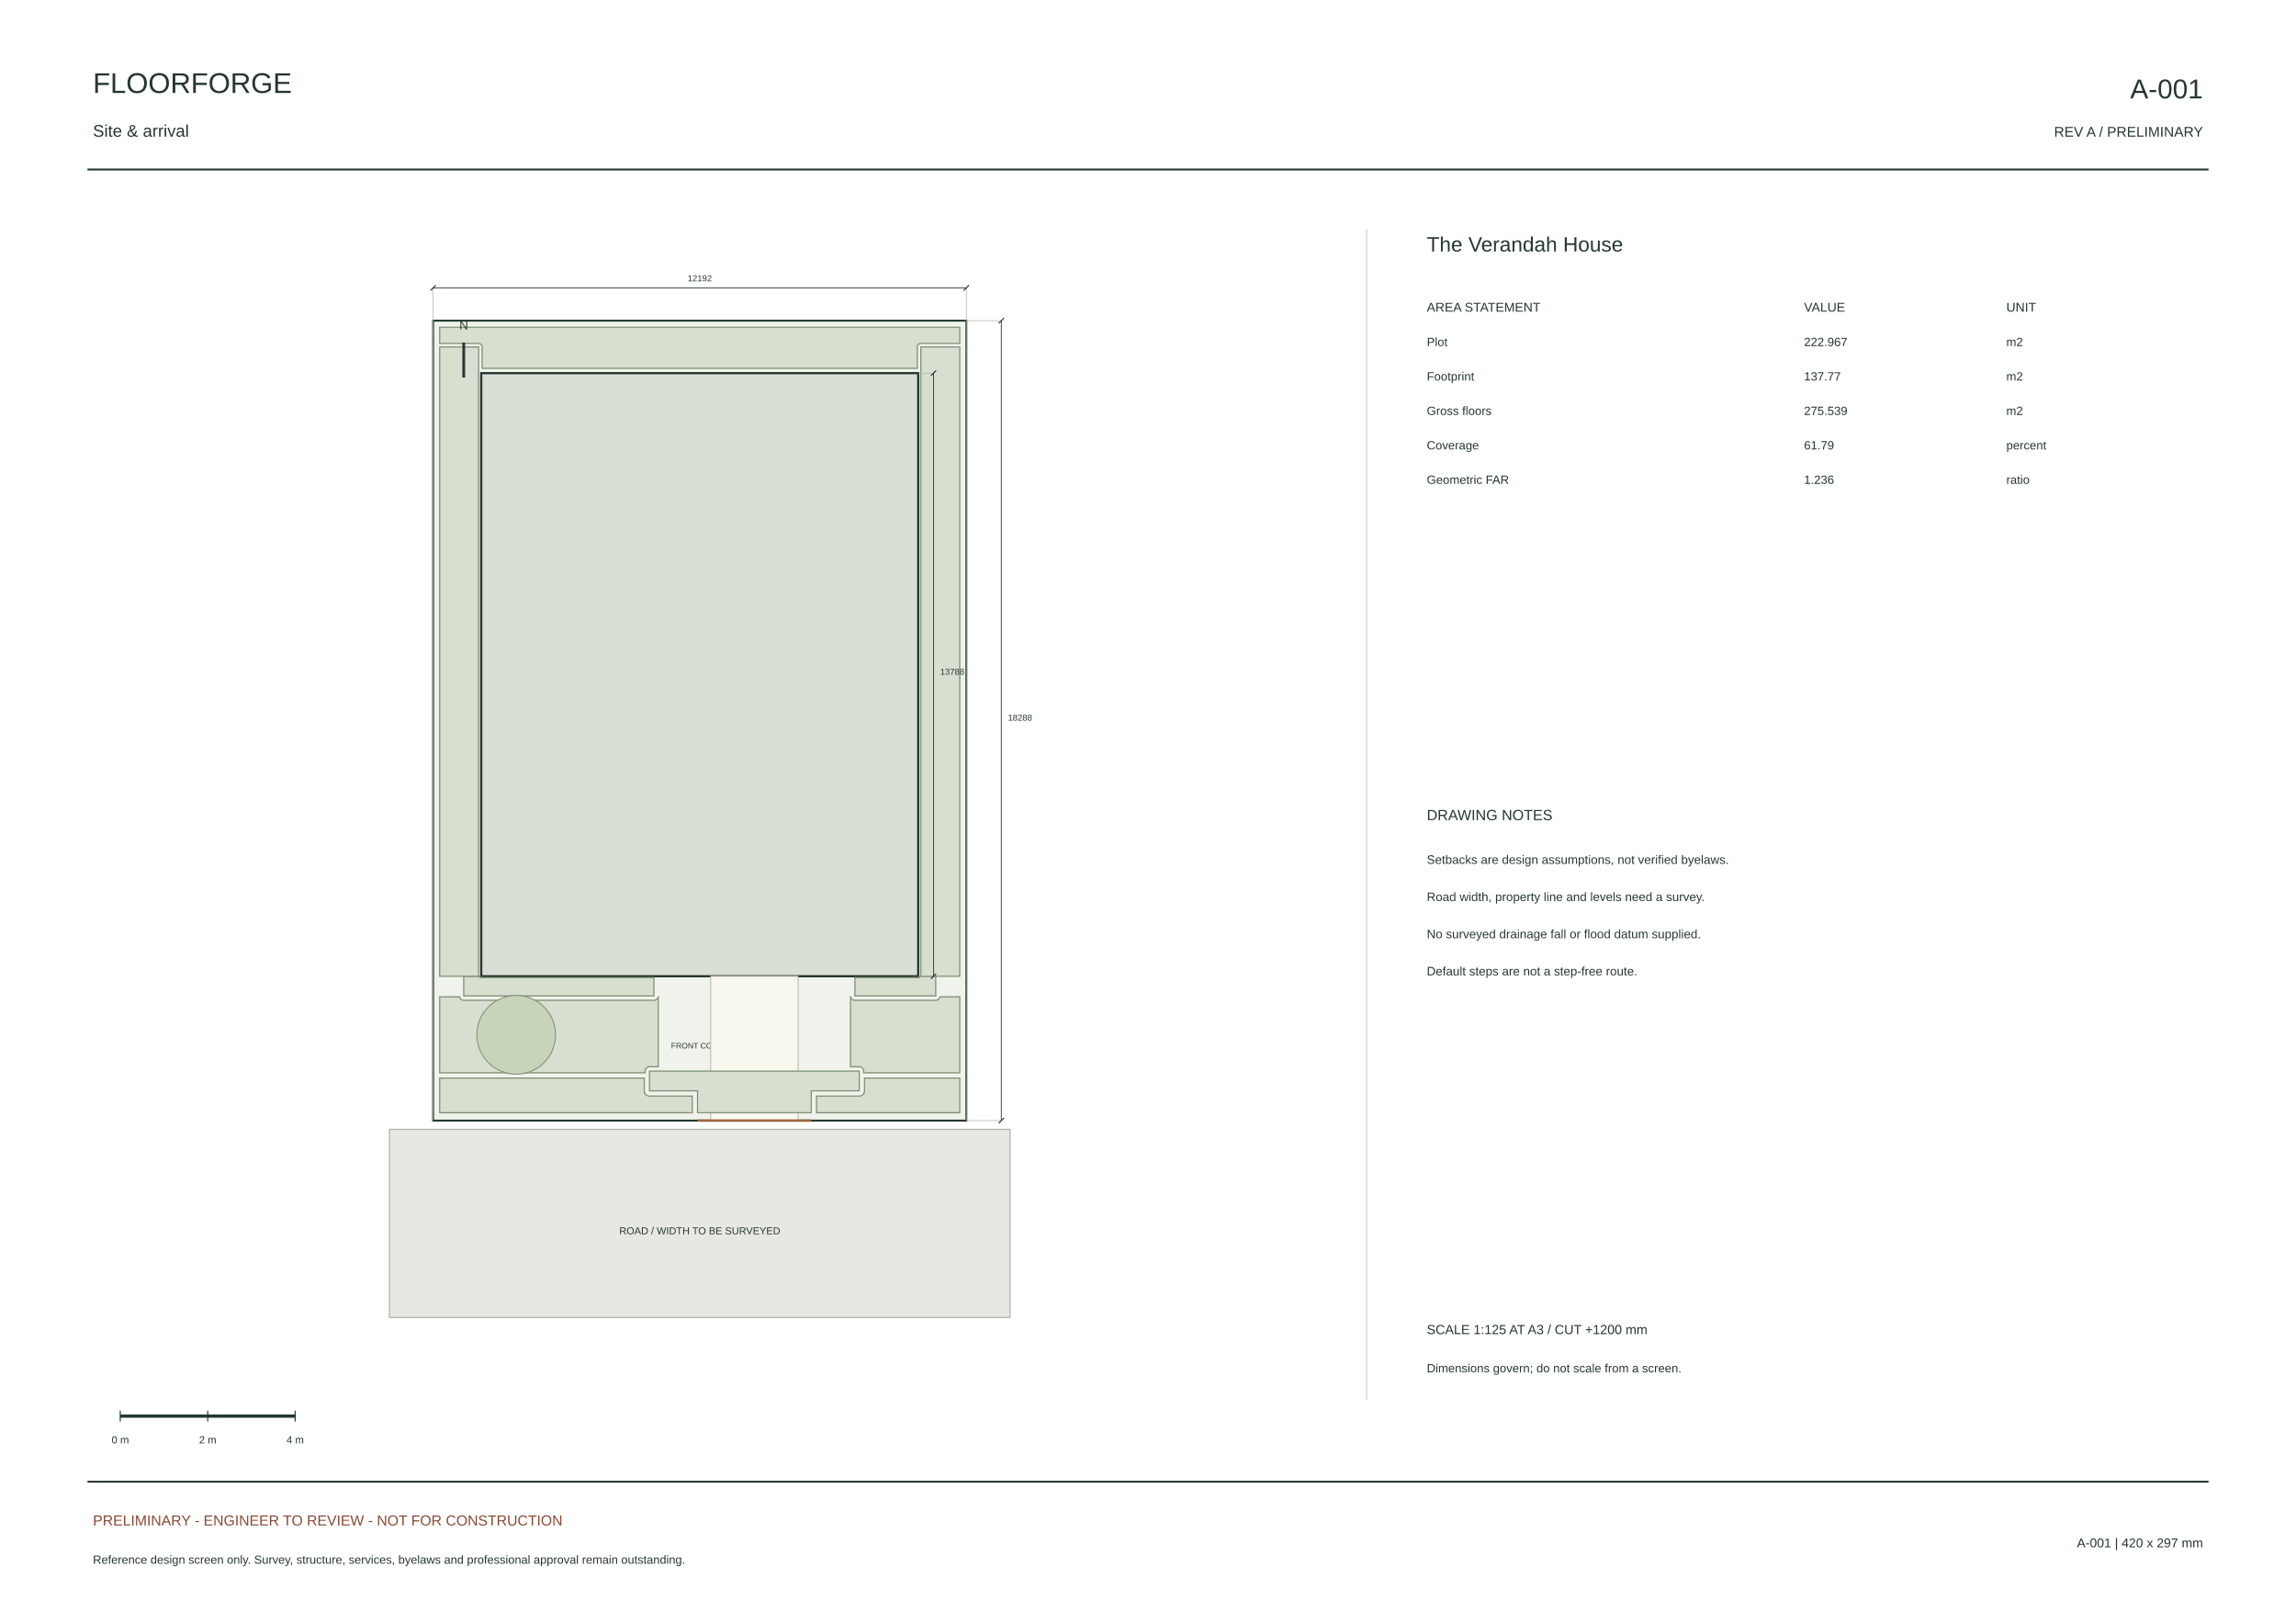
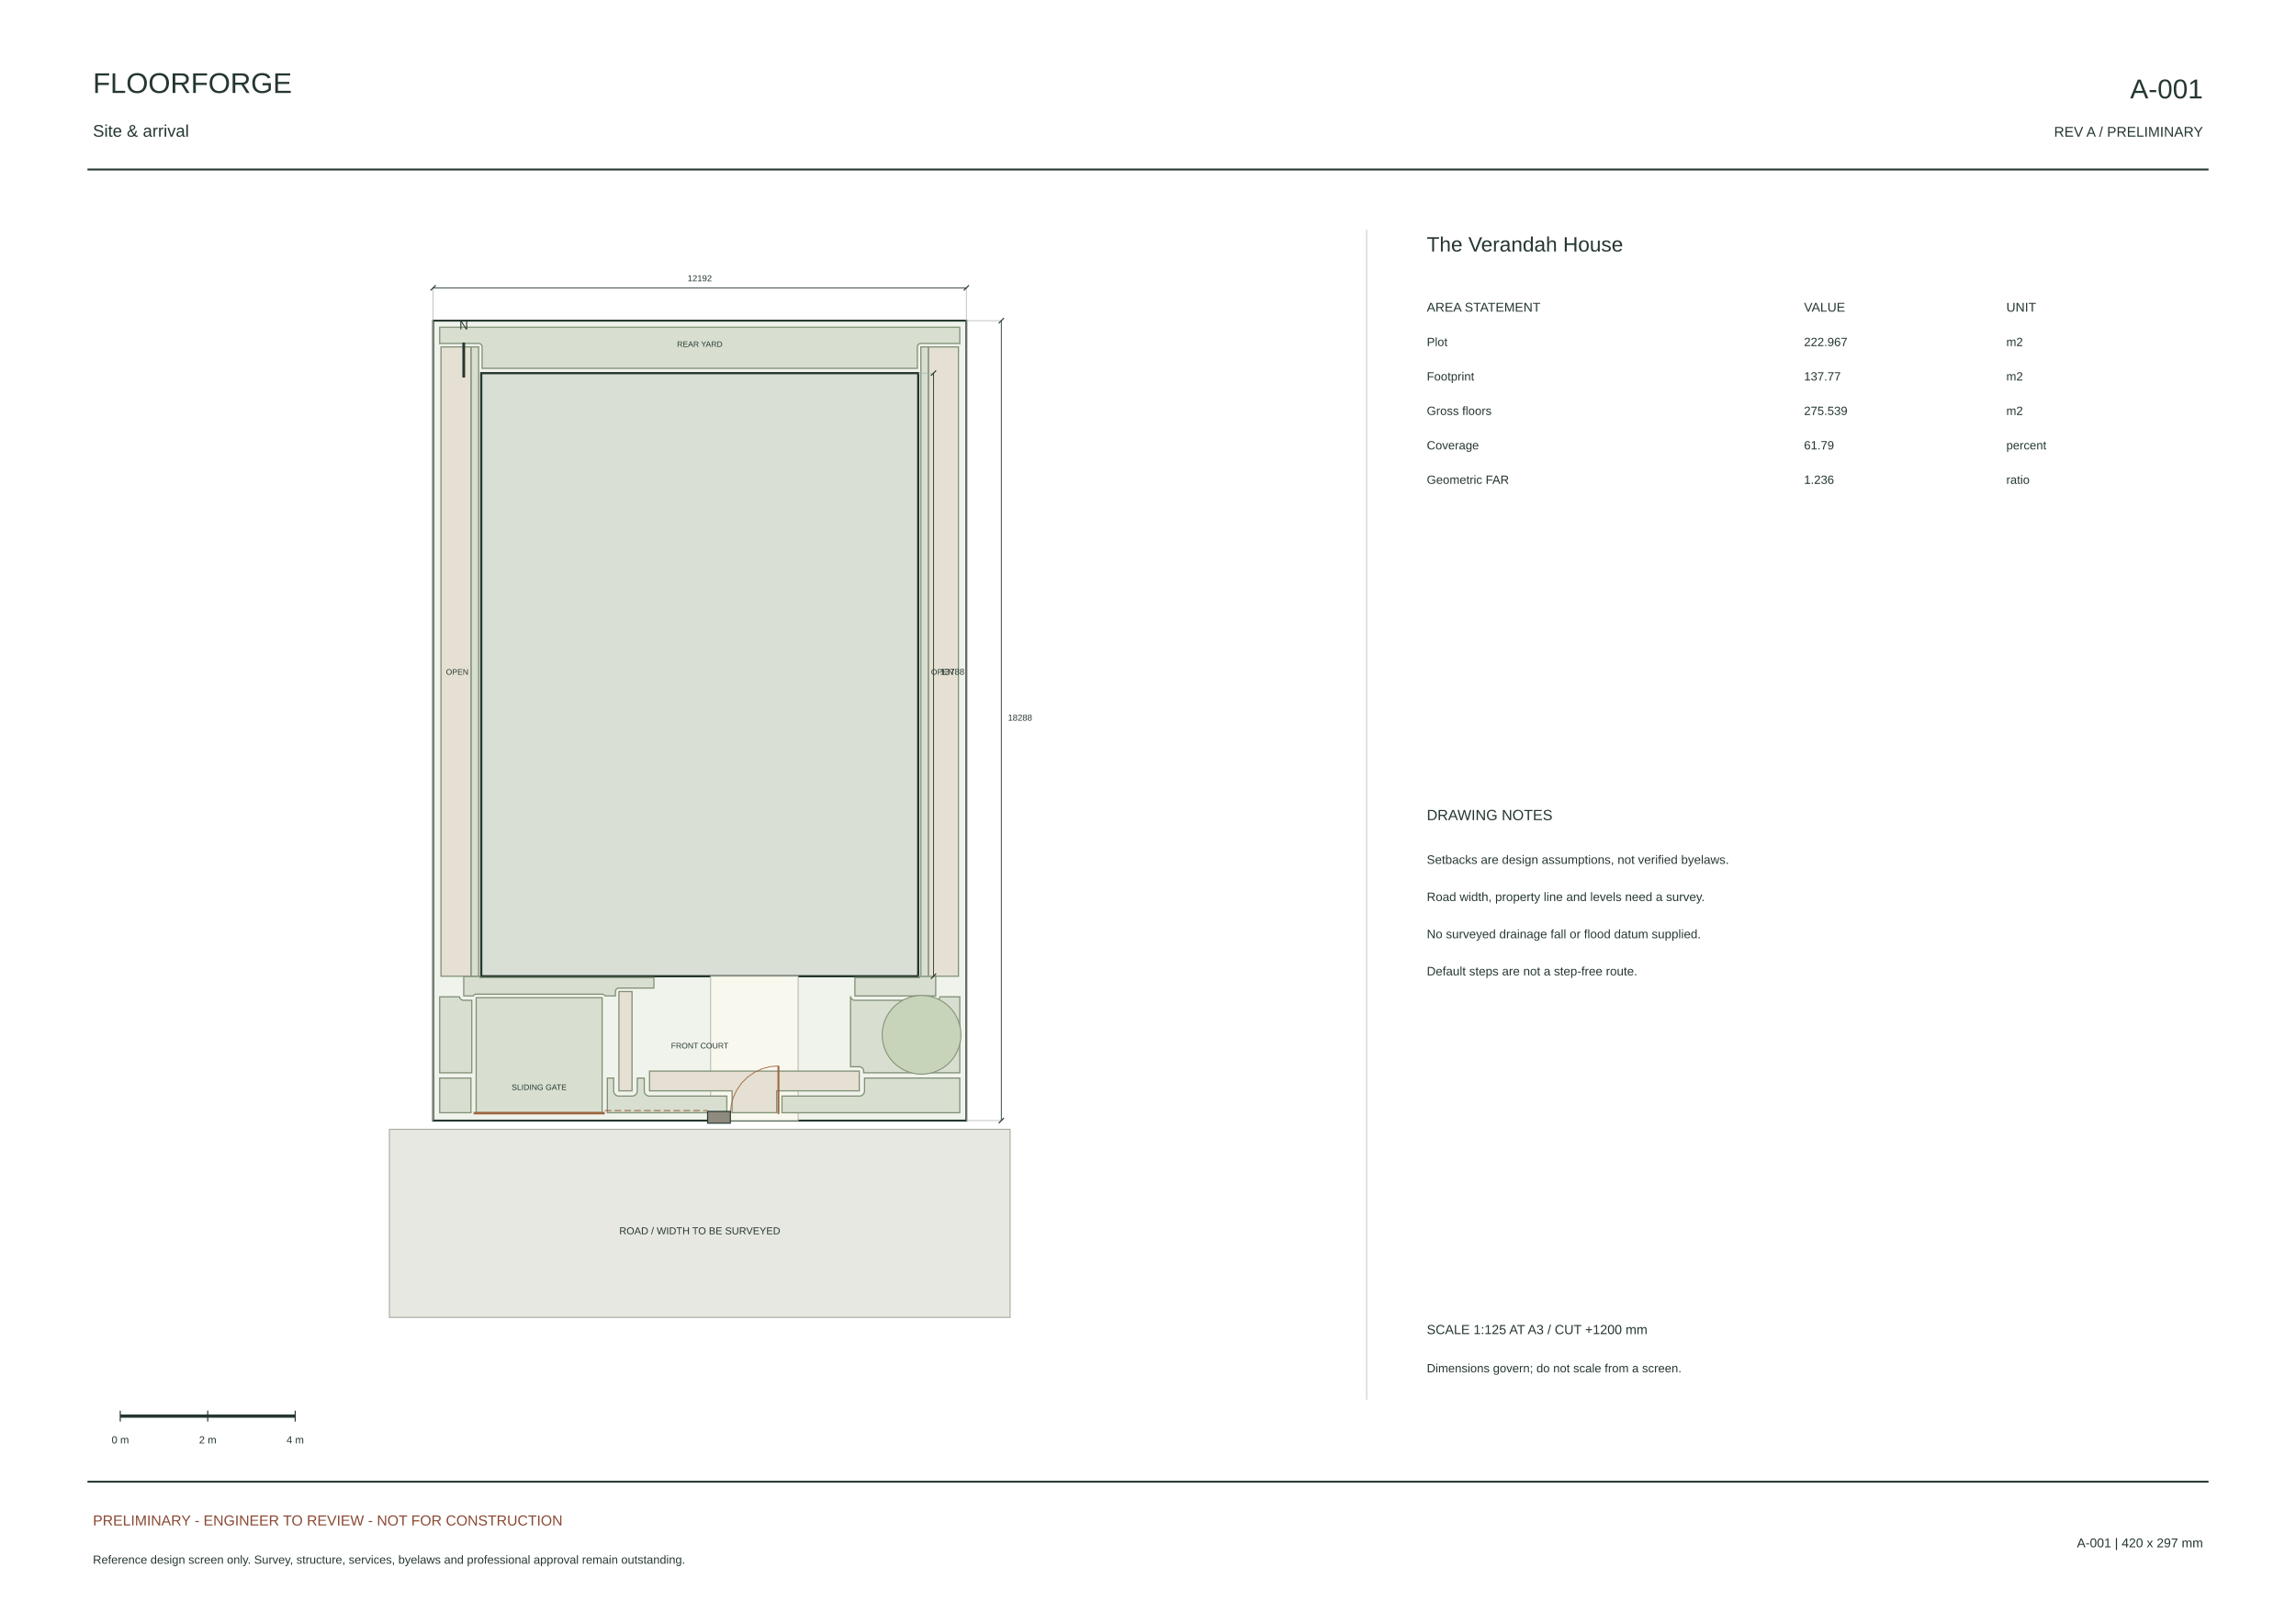
<svg xmlns="http://www.w3.org/2000/svg" width="420mm" height="297mm" viewBox="0 0 420 297">
  <rect width="420" height="297" fill="white" />
  <g font-family="Arial,Helvetica,sans-serif">
    <path d="M 16 31 H 404 M 16 271 H 404" stroke="#25372f" stroke-width=".35" />
    <text x="17" y="17" fill="#25372f" font-size="5.2" text-anchor="start">FLOORFORGE</text>
    <text x="17" y="25" fill="#25372f" font-size="3.1" text-anchor="start">Site &amp; arrival</text>
    <text x="403" y="18" fill="#25372f" font-size="5" text-anchor="end">A-001</text>
    <text x="403" y="25" fill="#25372f" font-size="2.6" text-anchor="end">REV A / PRELIMINARY</text>
    <polygon points="176.768,204.952 176.768,58.648 79.232,58.648 79.232,204.952 176.768,204.952" fill="#f0f3eb" stroke="#25372f" stroke-width="0.35" />
    <polygon points="167.968,178.552 167.968,68.248 88.032,68.248 88.032,178.552" fill="#dadfd6" stroke="#25372f" stroke-width="0.4" />
+     <polygon points="71.232,240.952 184.768,240.952 184.768,206.552 71.232,206.552" fill="#e8e8e2" stroke="#a8afa4" stroke-width="0.2" />
+     <text x="128" y="225.752" fill="#25372f" font-size="1.84" text-anchor="middle">ROAD / WIDTH TO BE SURVEYED</text>
+     <polygon points="130,204.952 146,204.952 146,178.552 130,178.552" fill="#f9f8ee" stroke="#a8afa4" stroke-width="0.15" />
+     <polygon points="133.92,199.512 118.816,199.512 118.816,195.904 157.184,195.904 157.184,199.512 142.08,199.512 142.08,203.512 133.92,203.512" fill="#e5e0d3" stroke="#819076" stroke-width="0.22" />
+     <polygon points="113.216,181.352 115.616,181.352 115.616,199.512 113.216,199.512" fill="#e5e0d3" stroke="#819076" stroke-width="0.22" />
+     <polygon points="110.144,182.472 110.144,203.512 87.104,203.512 87.104,182.472" fill="#d8dfd1" stroke="#819076" stroke-width="0.22" />
+     <polygon points="143.04,203.512 143.04,200.472 157.184,200.472 157.28,200.464 157.368,200.456 157.464,200.432 157.552,200.4 157.64,200.36 157.72,200.312 157.792,200.256 157.864,200.192 157.928,200.12 157.984,200.048 158.032,199.968 158.072,199.88 158.104,199.792 158.128,199.696 158.136,199.608 158.144,199.512 158.144,197.176 175.568,197.176 175.568,203.512" fill="#d8dfd1" stroke="#819076" stroke-width="0.22" />
+     <polygon points="117.864,199.608 117.872,199.696 117.896,199.792 117.928,199.88 117.968,199.968 118.016,200.048 118.072,200.12 118.136,200.192 118.208,200.256 118.28,200.312 118.36,200.36 118.448,200.4 118.536,200.432 118.632,200.456 118.72,200.464 118.816,200.472 132.96,200.472 132.96,203.512 111.104,203.512 111.104,197.176 112.256,197.176 112.256,199.512 112.264,199.608 112.272,199.696 112.296,199.792 112.328,199.88 112.368,199.968 112.416,200.048 112.472,200.12 112.536,200.192 112.608,200.256 112.68,200.312 112.76,200.36 112.848,200.4 112.936,200.432 113.032,200.456 113.12,200.464 113.216,200.472 115.616,200.472 115.712,200.464 115.8,200.456 115.896,200.432 115.984,200.4 116.072,200.36 116.152,200.312 116.224,200.256 116.296,200.192 116.36,200.12 116.416,200.048 116.464,199.968 116.504,199.88 116.536,199.792 116.56,199.696 116.568,199.608 116.576,199.512 116.576,197.176 117.856,197.176 117.856,199.512" fill="#d8dfd1" stroke="#819076" stroke-width="0.22" />
+     <polygon points="86.144,197.176 86.144,203.512 80.432,203.512 80.432,197.176" fill="#d8dfd1" stroke="#819076" stroke-width="0.22" />
+     <polygon points="156.384,178.792 168.208,178.792 168.208,178.552 171.168,178.552 171.168,182.152 156.384,182.152" fill="#d8dfd1" stroke="#819076" stroke-width="0.22" />
+     <polygon points="119.616,180.712 113.216,180.712 113.152,180.712 113.088,180.728 113.032,180.736 112.968,180.76 112.912,180.784 112.864,180.816 112.808,180.856 112.76,180.896 112.72,180.944 112.68,181 112.648,181.048 112.624,181.104 112.6,181.168 112.592,181.224 112.576,181.288 112.576,181.352 112.576,182.152 110.696,182.152 110.68,182.12 110.64,182.064 110.6,182.016 110.552,181.976 110.496,181.936 110.448,181.904 110.392,181.88 110.328,181.856 110.272,181.848 110.208,181.832 110.144,181.832 87.104,181.832 87.04,181.832 86.976,181.848 86.92,181.856 86.856,181.88 86.8,181.904 86.752,181.936 86.696,181.976 86.648,182.016 86.608,182.064 86.568,182.12 86.552,182.152 84.832,182.152 84.832,178.552 87.792,178.552 87.792,178.792 119.616,178.792" fill="#d8dfd1" stroke="#819076" stroke-width="0.22" />
+     <polygon points="157.984,196.216 157.984,195.904 157.984,195.824 157.968,195.744 157.952,195.672 157.92,195.6 157.888,195.528 157.848,195.456 157.8,195.4 157.752,195.336 157.688,195.288 157.632,195.24 157.56,195.2 157.488,195.168 157.416,195.136 157.344,195.12 157.264,195.104 157.184,195.104 155.584,195.104 155.584,182.312 155.6,182.312 155.616,182.384 155.648,182.456 155.68,182.528 155.72,182.6 155.768,182.656 155.816,182.72 155.88,182.768 155.936,182.816 156.008,182.856 156.08,182.888 156.152,182.92 156.224,182.936 156.304,182.952 156.384,182.952 171.168,182.952 171.248,182.952 171.328,182.936 171.4,182.92 171.472,182.888 171.544,182.856 171.616,182.816 171.672,182.768 171.736,182.72 171.784,182.656 171.832,182.6 171.872,182.528 171.904,182.456 171.936,182.384 171.952,182.312 175.568,182.312 175.568,196.216" fill="#d8dfd1" stroke="#819076" stroke-width="0.22" />
+     <polygon points="84.048,182.312 84.064,182.384 84.096,182.456 84.128,182.528 84.168,182.6 84.216,182.656 84.264,182.72 84.328,182.768 84.384,182.816 84.456,182.856 84.528,182.888 84.6,182.92 84.672,182.936 84.752,182.952 84.832,182.952 86.304,182.952 86.304,196.216 80.432,196.216 80.432,182.312" fill="#d8dfd1" stroke="#819076" stroke-width="0.22" />
+     <polygon points="175.776,189.264 175.741,189.97 175.638,190.669 175.466,191.354 175.228,192.019 174.926,192.658 174.563,193.264 174.142,193.832 173.667,194.355 173.144,194.83 172.576,195.251 171.97,195.614 171.331,195.916 170.666,196.154 169.981,196.326 169.282,196.429 168.576,196.464 167.87,196.429 167.171,196.326 166.486,196.154 165.821,195.916 165.182,195.614 164.576,195.251 164.008,194.83 163.485,194.355 163.01,193.832 162.589,193.264 162.226,192.658 161.924,192.019 161.686,191.354 161.514,190.669 161.411,189.97 161.376,189.264 161.411,188.558 161.514,187.859 161.686,187.174 161.924,186.509 162.226,185.87 162.589,185.264 163.01,184.696 163.485,184.173 164.008,183.698 164.576,183.277 165.182,182.914 165.821,182.612 166.486,182.374 167.171,182.202 167.87,182.099 168.576,182.064 169.282,182.099 169.981,182.202 170.666,182.374 171.331,182.612 171.97,182.914 172.576,183.277 173.144,183.698 173.667,184.173 174.142,184.696 174.563,185.264 174.926,185.87 175.228,186.509 175.466,187.174 175.638,187.859 175.741,188.558 175.776,189.264" fill="#c8d4ba" stroke="#819076" stroke-width="0.18" />
+     <polygon points="80.672,63.448 86.192,63.448 86.192,178.552 80.672,178.552" fill="#e5e0d3" stroke="#819076" stroke-width="0.22" />
+     <polygon points="86.192,63.448 87.552,63.448 87.552,178.552 86.192,178.552" fill="#d8dfd1" stroke="#819076" stroke-width="0.22" />
+     <polygon points="169.808,63.448 175.328,63.448 175.328,178.552 169.808,178.552" fill="#e5e0d3" stroke="#819076" stroke-width="0.22" />
+     <polygon points="168.448,63.448 169.808,63.448 169.808,178.552 168.448,178.552" fill="#d8dfd1" stroke="#819076" stroke-width="0.22" />
+     <polygon points="175.568,62.856 175.512,62.832 175.456,62.824 175.392,62.808 175.328,62.808 168.448,62.808 168.384,62.808 168.32,62.824 168.264,62.832 168.2,62.856 168.144,62.88 168.096,62.912 168.04,62.952 167.992,62.992 167.952,63.04 167.912,63.096 167.88,63.144 167.856,63.2 167.832,63.264 167.824,63.32 167.808,63.384 167.808,63.448 167.808,67.368 88.192,67.368 88.192,63.448 88.192,63.384 88.176,63.32 88.168,63.264 88.144,63.2 88.12,63.144 88.088,63.096 88.048,63.04 88.008,62.992 87.96,62.952 87.904,62.912 87.856,62.88 87.8,62.856 87.736,62.832 87.68,62.824 87.616,62.808 87.552,62.808 80.672,62.808 80.608,62.808 80.544,62.824 80.488,62.832 80.432,62.856 80.432,59.848 175.568,59.848" fill="#d8dfd1" stroke="#819076" stroke-width="0.22" />
    <text x="128" y="191.752" fill="#25372f" font-size="1.45" text-anchor="middle">FRONT COURT</text>
    <text x="83.632" y="123.4" fill="#25372f" font-size="1.45" text-anchor="middle">OPEN</text>
    <text x="172.368" y="123.4" fill="#25372f" font-size="1.45" text-anchor="middle">OPEN</text>
    <text x="128" y="63.448" fill="#25372f" font-size="1.45" text-anchor="middle">REAR YARD</text>
-     <polygon points="71.232,240.952 184.768,240.952 184.768,206.552 71.232,206.552" fill="#e8e8e2" stroke="#a8afa4" stroke-width="0.2" />
-     <text x="128" y="225.752" fill="#25372f" font-size="1.84" text-anchor="middle">ROAD / WIDTH TO BE SURVEYED</text>
-     <polygon points="130,204.952 146,204.952 146,178.552 130,178.552" fill="#f9f8ee" stroke="#a8afa4" stroke-width="0.15" />
-     <polygon points="127.6,199.512 118.816,199.512 118.816,195.904 157.184,195.904 157.184,199.512 148.4,199.512 148.4,203.512 127.6,203.512" fill="#d8dfd1" stroke="#819076" stroke-width="0.22" />
-     <polygon points="149.36,203.512 149.36,200.472 157.184,200.472 157.28,200.464 157.368,200.456 157.464,200.432 157.552,200.4 157.64,200.36 157.72,200.312 157.792,200.256 157.864,200.192 157.928,200.12 157.984,200.048 158.032,199.968 158.072,199.88 158.104,199.792 158.128,199.696 158.136,199.608 158.144,199.512 158.144,197.176 175.568,197.176 175.568,203.512" fill="#d8dfd1" stroke="#819076" stroke-width="0.22" />
-     <polygon points="117.856,197.176 117.856,199.512 117.864,199.608 117.872,199.696 117.896,199.792 117.928,199.88 117.968,199.968 118.016,200.048 118.072,200.12 118.136,200.192 118.208,200.256 118.28,200.312 118.36,200.36 118.448,200.4 118.536,200.432 118.632,200.456 118.72,200.464 118.816,200.472 126.64,200.472 126.64,203.512 80.432,203.512 80.432,197.176" fill="#d8dfd1" stroke="#819076" stroke-width="0.22" />
-     <polygon points="156.384,178.792 168.208,178.792 168.208,178.552 171.168,178.552 171.168,182.152 156.384,182.152" fill="#d8dfd1" stroke="#819076" stroke-width="0.22" />
-     <polygon points="119.616,182.152 84.832,182.152 84.832,178.552 87.792,178.552 87.792,178.792 119.616,178.792" fill="#d8dfd1" stroke="#819076" stroke-width="0.22" />
-     <polygon points="157.984,196.216 157.984,195.904 157.984,195.824 157.968,195.744 157.952,195.672 157.92,195.6 157.888,195.528 157.848,195.456 157.8,195.4 157.752,195.336 157.688,195.288 157.632,195.24 157.56,195.2 157.488,195.168 157.416,195.136 157.344,195.12 157.264,195.104 157.184,195.104 155.584,195.104 155.584,182.312 155.6,182.312 155.616,182.384 155.648,182.456 155.68,182.528 155.72,182.6 155.768,182.656 155.816,182.72 155.88,182.768 155.936,182.816 156.008,182.856 156.08,182.888 156.152,182.92 156.224,182.936 156.304,182.952 156.384,182.952 171.168,182.952 171.248,182.952 171.328,182.936 171.4,182.92 171.472,182.888 171.544,182.856 171.616,182.816 171.672,182.768 171.736,182.72 171.784,182.656 171.832,182.6 171.872,182.528 171.904,182.456 171.936,182.384 171.952,182.312 175.568,182.312 175.568,196.216" fill="#d8dfd1" stroke="#819076" stroke-width="0.22" />
-     <polygon points="118.816,195.104 118.736,195.104 118.656,195.12 118.584,195.136 118.512,195.168 118.44,195.2 118.368,195.24 118.312,195.288 118.248,195.336 118.2,195.4 118.152,195.456 118.112,195.528 118.08,195.6 118.048,195.672 118.032,195.744 118.016,195.824 118.016,195.904 118.016,196.216 80.432,196.216 80.432,182.312 84.048,182.312 84.064,182.384 84.096,182.456 84.128,182.528 84.168,182.6 84.216,182.656 84.264,182.72 84.328,182.768 84.384,182.816 84.456,182.856 84.528,182.888 84.6,182.92 84.672,182.936 84.752,182.952 84.832,182.952 119.616,182.952 119.696,182.952 119.776,182.936 119.848,182.92 119.92,182.888 119.992,182.856 120.064,182.816 120.12,182.768 120.184,182.72 120.232,182.656 120.28,182.6 120.32,182.528 120.352,182.456 120.384,182.384 120.4,182.312 120.416,182.312 120.416,195.104" fill="#d8dfd1" stroke="#819076" stroke-width="0.22" />
-     <polygon points="101.624,189.264 101.589,189.97 101.486,190.669 101.314,191.354 101.076,192.019 100.774,192.658 100.411,193.264 99.99,193.832 99.515,194.355 98.992,194.83 98.424,195.251 97.818,195.614 97.179,195.916 96.514,196.154 95.829,196.326 95.13,196.429 94.424,196.464 93.718,196.429 93.019,196.326 92.334,196.154 91.669,195.916 91.03,195.614 90.424,195.251 89.856,194.83 89.333,194.355 88.858,193.832 88.437,193.264 88.074,192.658 87.772,192.019 87.534,191.354 87.362,190.669 87.259,189.97 87.224,189.264 87.259,188.558 87.362,187.859 87.534,187.174 87.772,186.509 88.074,185.87 88.437,185.264 88.858,184.696 89.333,184.173 89.856,183.698 90.424,183.277 91.03,182.914 91.669,182.612 92.334,182.374 93.019,182.202 93.718,182.099 94.424,182.064 95.13,182.099 95.829,182.202 96.514,182.374 97.179,182.612 97.818,182.914 98.424,183.277 98.992,183.698 99.515,184.173 99.99,184.696 100.411,185.264 100.774,185.87 101.076,186.509 101.314,187.174 101.486,187.859 101.589,188.558 101.624,189.264" fill="#c8d4ba" stroke="#819076" stroke-width="0.18" />
-     <polygon points="87.552,178.552 80.432,178.552 80.432,63.448 87.552,63.448" fill="#d8dfd1" stroke="#819076" stroke-width="0.22" />
-     <polygon points="168.448,178.552 168.448,63.448 175.568,63.448 175.568,178.552" fill="#d8dfd1" stroke="#819076" stroke-width="0.22" />
-     <polygon points="175.568,62.808 168.448,62.808 168.384,62.808 168.32,62.824 168.264,62.832 168.2,62.856 168.144,62.88 168.096,62.912 168.04,62.952 167.992,62.992 167.952,63.04 167.912,63.096 167.88,63.144 167.856,63.2 167.832,63.264 167.824,63.32 167.808,63.384 167.808,63.448 167.808,67.368 88.192,67.368 88.192,63.448 88.192,63.384 88.176,63.32 88.168,63.264 88.144,63.2 88.12,63.144 88.088,63.096 88.048,63.04 88.008,62.992 87.96,62.952 87.904,62.912 87.856,62.88 87.8,62.856 87.736,62.832 87.68,62.824 87.616,62.808 87.552,62.808 80.432,62.808 80.432,59.848 175.568,59.848" fill="#d8dfd1" stroke="#819076" stroke-width="0.22" />
-     <path d="M 127.6 204.952 L 148.4 204.952" fill="none" stroke="#9e653f" stroke-width="0.45" />
+     <path d="M 86.624 203.592 L 110.624 203.592" fill="none" stroke="#9e653f" stroke-width="0.45" />
+     <path d="M 110.624 203.112 L 129.44 203.112" fill="none" stroke="#9e653f" stroke-width="0.18" stroke-dasharray="1.2 .6" />
+     <text x="98.624" y="199.352" fill="#25372f" font-size="1.45" text-anchor="middle">SLIDING GATE</text>
+     <path d="M 142.4 203.752 L 142.4 194.952" fill="none" stroke="#9e653f" stroke-width="0.35" />
+     <polyline points="133.6,203.752 133.734,202.224 134.131,200.742 134.779,199.352 135.659,198.095 136.744,197.011 138,196.131 139.39,195.483 140.872,195.086 142.4,194.952" fill="none" stroke="#9e653f" stroke-width="0.15" />
+     <polygon points="129.44,205.432 133.6,205.432 133.6,203.272 129.44,203.272" fill="#8f8a80" stroke="#25372f" stroke-width="0.2" />
    <path d="M 79.232 204.952 L 79.232 52.648" fill="none" stroke="#a8afa4" stroke-width="0.12" />
    <path d="M 176.768 204.952 L 176.768 52.648" fill="none" stroke="#a8afa4" stroke-width="0.12" />
    <path d="M 79.232 52.648 L 176.768 52.648" fill="none" stroke="#25372f" stroke-width="0.15" />
    <path d="M 78.752 53.128 L 79.712 52.168" fill="none" stroke="#25372f" stroke-width="0.2" />
    <path d="M 176.288 53.128 L 177.248 52.168" fill="none" stroke="#25372f" stroke-width="0.2" />
    <text x="128" y="51.448" fill="#25372f" font-size="1.6" text-anchor="middle">12192</text>
    <path d="M 176.768 204.952 L 183.168 204.952" fill="none" stroke="#a8afa4" stroke-width="0.12" />
    <path d="M 176.768 58.648 L 183.168 58.648" fill="none" stroke="#a8afa4" stroke-width="0.12" />
    <path d="M 183.168 204.952 L 183.168 58.648" fill="none" stroke="#25372f" stroke-width="0.15" />
    <path d="M 182.688 205.432 L 183.648 204.472" fill="none" stroke="#25372f" stroke-width="0.2" />
    <path d="M 182.688 59.128 L 183.648 58.168" fill="none" stroke="#25372f" stroke-width="0.2" />
    <text x="184.368" y="131.8" fill="#25372f" font-size="1.6" text-anchor="start">18288</text>
    <path d="M 167.968 178.552 L 170.768 178.552" fill="none" stroke="#a8afa4" stroke-width="0.12" />
    <path d="M 167.968 68.248 L 170.768 68.248" fill="none" stroke="#a8afa4" stroke-width="0.12" />
    <path d="M 170.768 178.552 L 170.768 68.248" fill="none" stroke="#25372f" stroke-width="0.15" />
    <path d="M 170.288 179.032 L 171.248 178.072" fill="none" stroke="#25372f" stroke-width="0.2" />
    <path d="M 170.288 68.728 L 171.248 67.768" fill="none" stroke="#25372f" stroke-width="0.2" />
    <text x="171.968" y="123.4" fill="#25372f" font-size="1.6" text-anchor="start">13788</text>
    <path d="M 84.832 69.048 L 84.832 62.648" fill="none" stroke="#25372f" stroke-width="0.5" />
    <text x="84.832" y="60.248" fill="#25372f" font-size="2.24" text-anchor="middle">N</text>
    <path d="M 250 42 V 256" stroke="#c9d0c7" stroke-width=".2" />
    <text x="261" y="46" fill="#25372f" font-size="3.8" text-anchor="start">The Verandah House</text>
    <text x="261" y="57" fill="#25372f" font-size="2.35" text-anchor="start">AREA STATEMENT</text>
    <text x="330" y="57" fill="#25372f" font-size="2.35" text-anchor="start">VALUE</text>
    <text x="367" y="57" fill="#25372f" font-size="2.35" text-anchor="start">UNIT</text>
    <text x="261" y="63.3" fill="#25372f" font-size="2.2" text-anchor="start">Plot</text>
    <text x="330" y="63.3" fill="#25372f" font-size="2.2" text-anchor="start">222.967</text>
    <text x="367" y="63.3" fill="#25372f" font-size="2.2" text-anchor="start">m2</text>
    <text x="261" y="69.6" fill="#25372f" font-size="2.2" text-anchor="start">Footprint</text>
    <text x="330" y="69.6" fill="#25372f" font-size="2.2" text-anchor="start">137.77</text>
    <text x="367" y="69.6" fill="#25372f" font-size="2.2" text-anchor="start">m2</text>
    <text x="261" y="75.9" fill="#25372f" font-size="2.2" text-anchor="start">Gross floors</text>
    <text x="330" y="75.9" fill="#25372f" font-size="2.2" text-anchor="start">275.539</text>
    <text x="367" y="75.9" fill="#25372f" font-size="2.2" text-anchor="start">m2</text>
    <text x="261" y="82.2" fill="#25372f" font-size="2.2" text-anchor="start">Coverage</text>
    <text x="330" y="82.2" fill="#25372f" font-size="2.2" text-anchor="start">61.79</text>
    <text x="367" y="82.2" fill="#25372f" font-size="2.2" text-anchor="start">percent</text>
    <text x="261" y="88.5" fill="#25372f" font-size="2.2" text-anchor="start">Geometric FAR</text>
    <text x="330" y="88.5" fill="#25372f" font-size="2.2" text-anchor="start">1.236</text>
    <text x="367" y="88.5" fill="#25372f" font-size="2.2" text-anchor="start">ratio</text>
    <text x="261" y="150" fill="#25372f" font-size="2.7" text-anchor="start">DRAWING NOTES</text>
    <text x="261" y="158" fill="#25372f" font-size="2.25" text-anchor="start">Setbacks are design assumptions, not verified byelaws.</text>
    <text x="261" y="164.8" fill="#25372f" font-size="2.25" text-anchor="start">Road width, property line and levels need a survey.</text>
    <text x="261" y="171.6" fill="#25372f" font-size="2.25" text-anchor="start">No surveyed drainage fall or flood datum supplied.</text>
    <text x="261" y="178.4" fill="#25372f" font-size="2.25" text-anchor="start">Default steps are not a step-free route.</text>
    <text x="261" y="244" fill="#25372f" font-size="2.4" text-anchor="start">SCALE 1:125 AT A3 / CUT +1200 mm</text>
    <text x="261" y="251" fill="#25372f" font-size="2.2" text-anchor="start">Dimensions govern; do not scale from a screen.</text>
    <path d="M 22 259 H 54.0" stroke="#25372f" stroke-width=".6" />
    <path d="M 22.0 258 V 260" stroke="#25372f" stroke-width=".2" />
    <text x="22" y="264" fill="#25372f" font-size="1.9" text-anchor="middle">0 m</text>
    <path d="M 38.0 258 V 260" stroke="#25372f" stroke-width=".2" />
    <text x="38" y="264" fill="#25372f" font-size="1.9" text-anchor="middle">2 m</text>
    <path d="M 54.0 258 V 260" stroke="#25372f" stroke-width=".2" />
    <text x="54" y="264" fill="#25372f" font-size="1.9" text-anchor="middle">4 m</text>
    <text x="17" y="279" fill="#8a4933" font-size="2.65" text-anchor="start">PRELIMINARY - ENGINEER TO REVIEW - NOT FOR CONSTRUCTION</text>
    <text x="17" y="286" fill="#25372f" font-size="2.15" text-anchor="start">Reference design screen only. Survey, structure, services, byelaws and professional approval remain outstanding.</text>
    <text x="403" y="283" fill="#25372f" font-size="2.35" text-anchor="end">A-001  |  420 x 297 mm</text>
  </g>
</svg>
